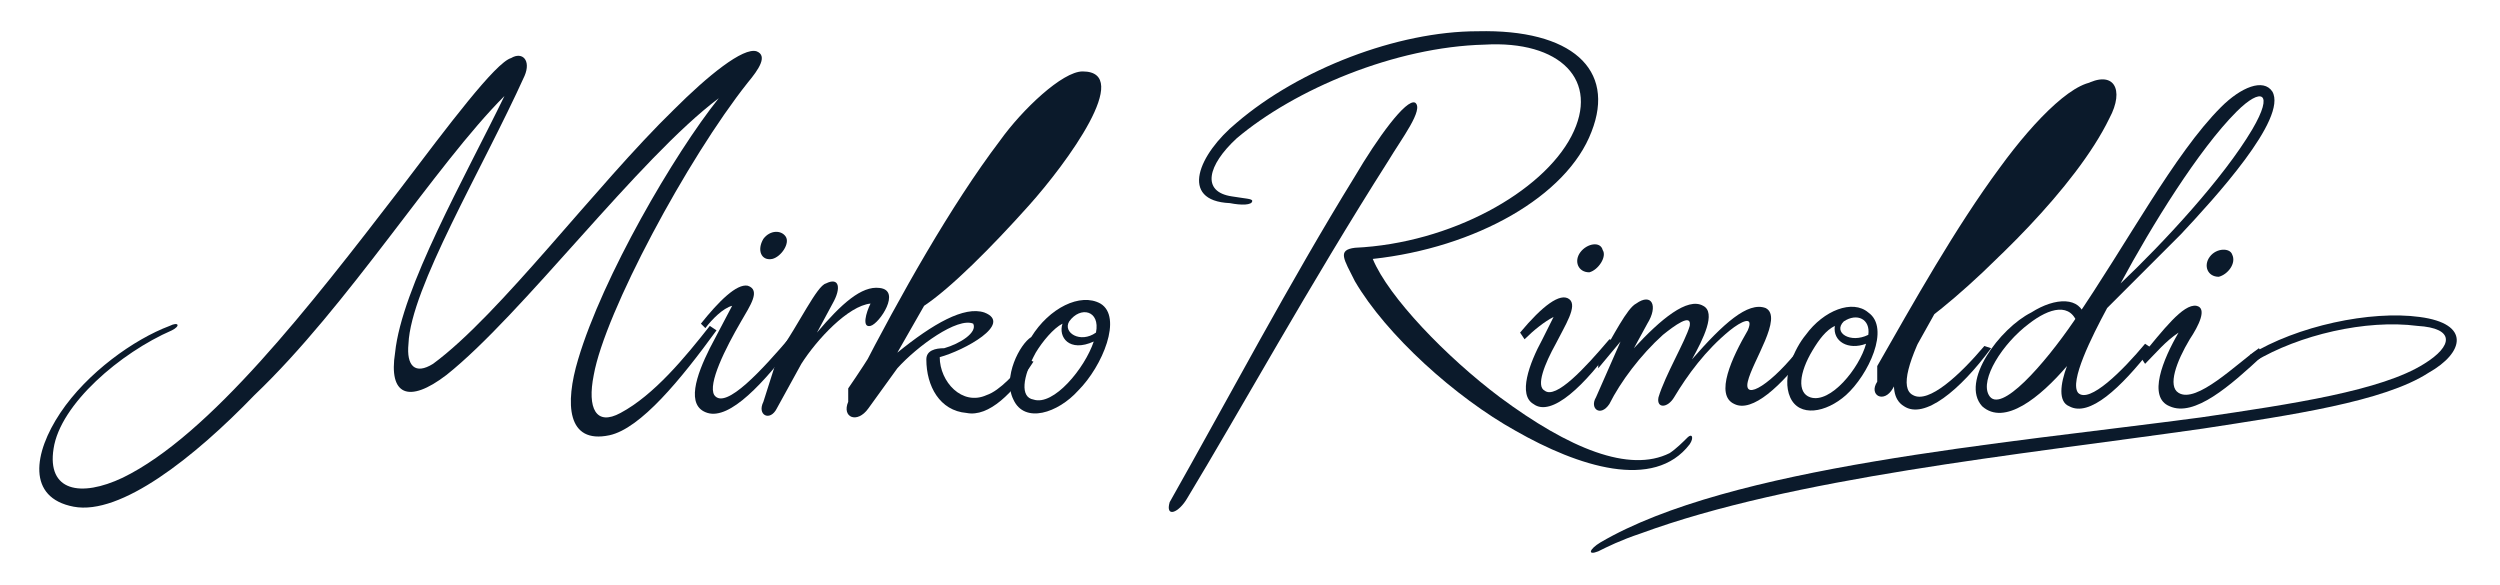
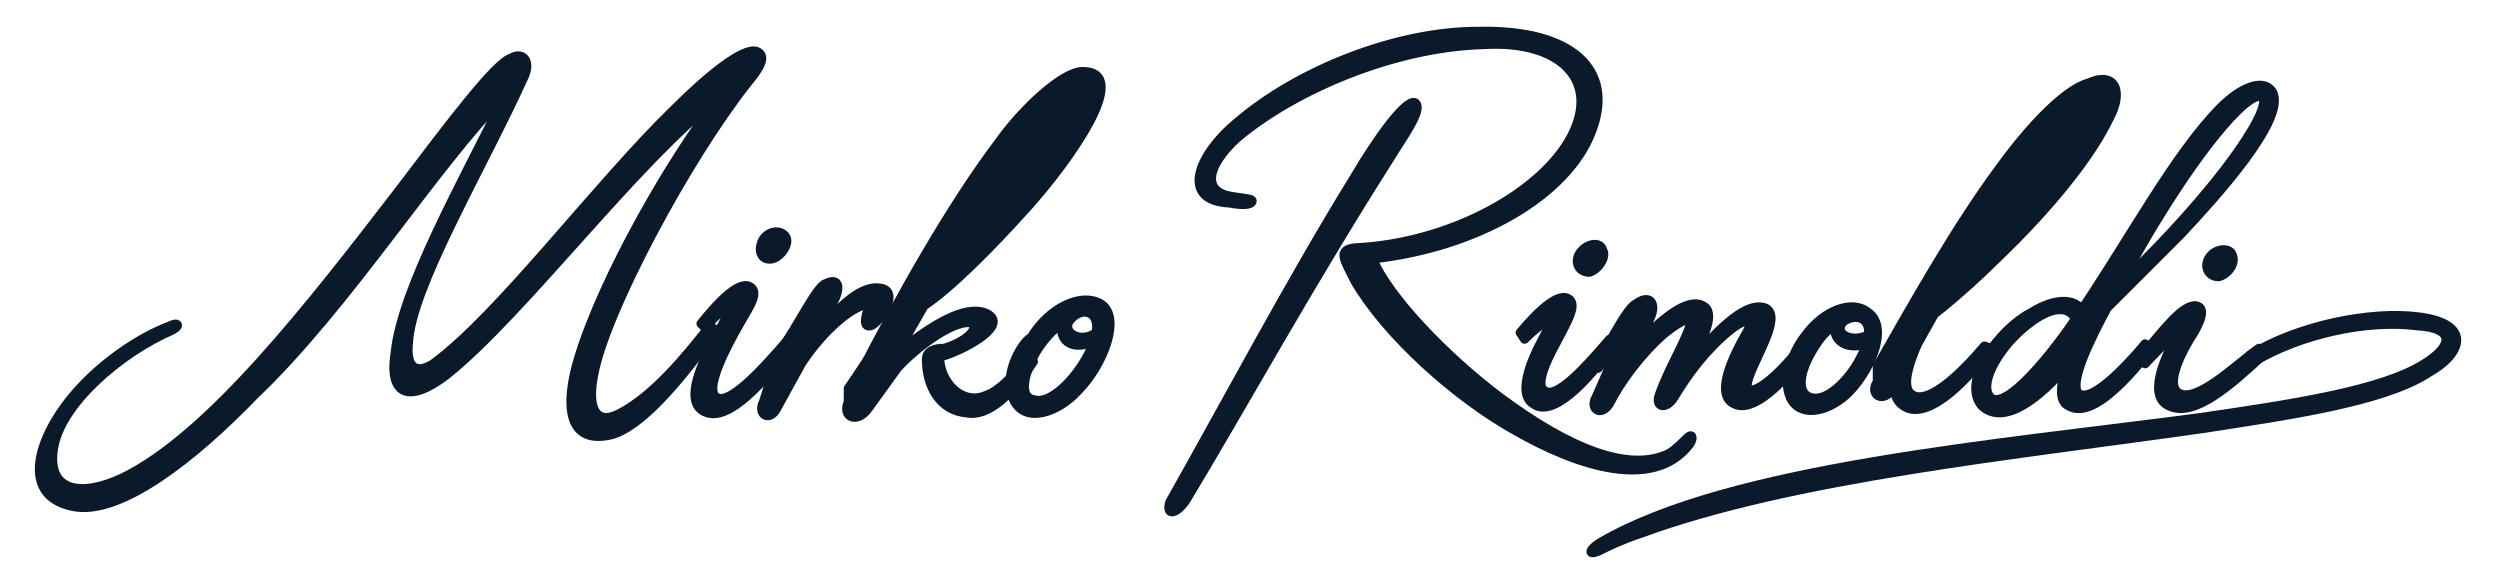
<svg xmlns="http://www.w3.org/2000/svg" viewBox="96 170 1120 262" width="1120" height="262">
-   <g fill="#0B1A2B">
+   <g fill="#0B1A2B" stroke="#0B1A2B" stroke-width="4" stroke-linejoin="round">
    <path d="M173 318C150 328 123 351 120 371C117 390 132 393 151 384C190 365 235 307 275 255C297 226 318 198 325 196C330 193 334 197 331 204C312 246 280 299 279 324C278 334 282 338 290 333C320 311 363 253 398 219C413 204 429 191 435 193C440 195 436 201 431 207C404 241 367 310 362 338C359 353 363 361 374 355C389 347 403 330 414 316L417 318C401 340 383 362 369 365C350 369 349 351 355 331C366 294 398 239 418 214C382 241 330 311 296 338C279 351 270 347 273 328C276 299 304 250 322 213C291 244 252 307 210 347C183 375 150 401 129 397C108 393 111 373 123 355C135 337 156 322 172 316C176 314 177 316 173 318Z" />
    <path d="M410 315C418 305 426 297 431 298C437 300 432 307 428 314C421 326 413 342 416 347C421 354 438 335 450 321L453 322C438 342 423 358 413 355C403 352 408 338 414 326L424 307C420 308 415 313 412 317Z" />
    <path d="M438 277C441 273 446 273 448 276C450 279 446 285 442 286C437 287 435 282 438 277Z" />
    <path d="M445 328C454 315 462 298 466 297C472 294 473 299 469 306L462 319C473 306 482 298 490 299C500 300 490 315 486 316C482 317 484 310 486 306C476 307 462 322 455 333L444 353C441 359 435 356 438 350L445 328Z" />
    <path d="M476 344C494 318 512 285 536 248C551 224 571 202 580 206C593 212 562 251 550 265C533 285 518 300 507 309L487 347C484 354 479 357 477 353C475 350 478 345 481 338C499 303 522 262 544 233C554 219 572 202 581 202C604 202 574 243 557 262C540 281 522 299 510 307L498 328C514 315 528 307 537 310C550 315 528 327 517 330C517 341 527 352 538 347C544 345 551 337 556 331L559 332C550 346 539 357 529 355C517 354 511 343 511 331C511 327 515 326 519 326C526 324 534 319 532 315C525 312 507 325 498 335L485 353C480 360 473 357 476 350ZM515 298C539 276 568 243 579 220C584 210 581 208 574 213C555 226 530 271 515 298Z" />
    <path d="M558 321C566 308 580 301 589 306C599 312 590 334 579 345C570 355 555 360 550 349C545 339 553 324 558 321ZM560 328C554 339 553 348 559 349C568 352 582 335 586 323C575 328 570 321 572 315C568 317 563 323 560 328ZM575 314C572 319 580 324 587 319C589 309 580 307 575 314Z" />
    <path d="M620 395C646 349 674 296 703 249C713 232 726 214 730 216C734 219 724 232 718 242C683 297 651 355 628 393C624 400 618 402 620 395Z" />
    <path d="M647 261C624 260 633 239 650 225C678 201 722 184 758 184C800 183 820 201 809 229C798 258 757 281 711 286C718 303 744 330 768 348C799 371 826 382 844 373C847 371 850 368 852 366C854 364 855 366 853 369C837 390 803 379 775 363C748 348 717 320 703 296C698 286 695 282 703 281C746 279 787 256 800 231C813 206 795 188 761 190C721 191 676 210 650 232C637 244 634 256 648 258C654 259 657 259 657 260C657 262 652 262 647 261Z" />
    <path d="M777 319C787 307 795 301 799 304C803 307 797 316 793 324C788 333 784 343 788 345C793 349 806 335 817 322L820 323C806 343 791 357 783 351C776 347 781 333 787 322L792 312C788 314 783 318 779 322Z" />
    <path d="M804 283C807 279 813 278 814 282C816 285 812 291 808 292C803 292 801 287 804 283Z" />
    <path d="M812 332C819 320 825 308 829 306C836 301 839 307 834 315L828 326C840 313 852 303 859 307C865 310 859 322 854 331C868 315 879 305 887 308C895 312 881 332 879 341C877 350 890 342 903 325L906 327C894 343 881 355 873 351C864 347 872 330 879 318C882 311 876 314 871 318C860 327 852 338 846 348C843 353 838 353 839 348C842 338 851 323 853 316C854 310 846 316 841 320C831 329 822 341 817 351C813 357 808 353 811 348L822 323L812 335Z" />
    <path d="M905 320C913 309 926 304 933 310C943 317 933 338 923 347C914 355 902 357 898 348C894 339 900 326 905 320ZM908 327C902 337 901 346 907 348C916 351 929 335 932 324C924 327 917 323 918 316C914 318 911 322 908 327ZM922 314C917 319 925 324 933 320C934 313 928 310 922 314Z" />
    <path d="M937 334C953 306 972 272 992 245C1008 223 1027 204 1037 207C1053 213 1026 247 1012 263C993 285 974 302 961 312C951 331 947 344 953 347C960 351 974 338 985 325L988 326C974 345 958 358 949 352C939 346 948 326 953 315C974 274 1009 220 1030 208C1043 201 1048 210 1041 223C1026 254 986 292 963 310L944 344C940 351 933 347 937 341ZM968 301C988 284 1017 254 1032 231C1041 217 1042 209 1033 215C1015 227 987 268 968 301Z" />
    <path d="M1027 316C1024 305 1014 308 1005 315C993 324 983 340 987 347C992 356 1012 333 1025 314C1049 279 1070 239 1091 218C1100 209 1110 205 1114 211C1121 223 1088 259 1073 275L1040 308C1033 321 1023 341 1027 346C1032 351 1047 336 1057 324L1060 326C1046 344 1032 357 1023 352C1018 350 1019 342 1022 334C1010 348 994 361 984 352C974 341 992 317 1006 310C1017 303 1028 303 1030 312ZM1046 297C1065 279 1092 250 1105 228C1115 211 1109 209 1098 220C1081 237 1060 271 1046 297Z" />
    <path d="M1055 330C1065 318 1074 306 1080 307C1085 308 1081 316 1077 322C1071 332 1067 343 1072 346C1080 351 1098 333 1108 326L1110 329C1095 343 1079 357 1068 352C1058 348 1065 331 1072 319C1066 323 1062 328 1057 333Z" />
    <path d="M1086 285C1089 281 1095 281 1096 284C1098 288 1094 293 1090 294C1085 294 1083 289 1086 285Z" />
    <path d="M1104 329C1125 316 1158 309 1180 312C1203 315 1200 328 1184 337C1164 350 1122 356 1083 362C999 374 899 384 831 409C822 412 816 415 812 417C807 419 808 416 813 413C871 379 992 369 1082 357C1123 351 1163 345 1182 333C1195 325 1196 317 1179 316C1156 313 1126 320 1106 332Z" />
  </g>
</svg>
